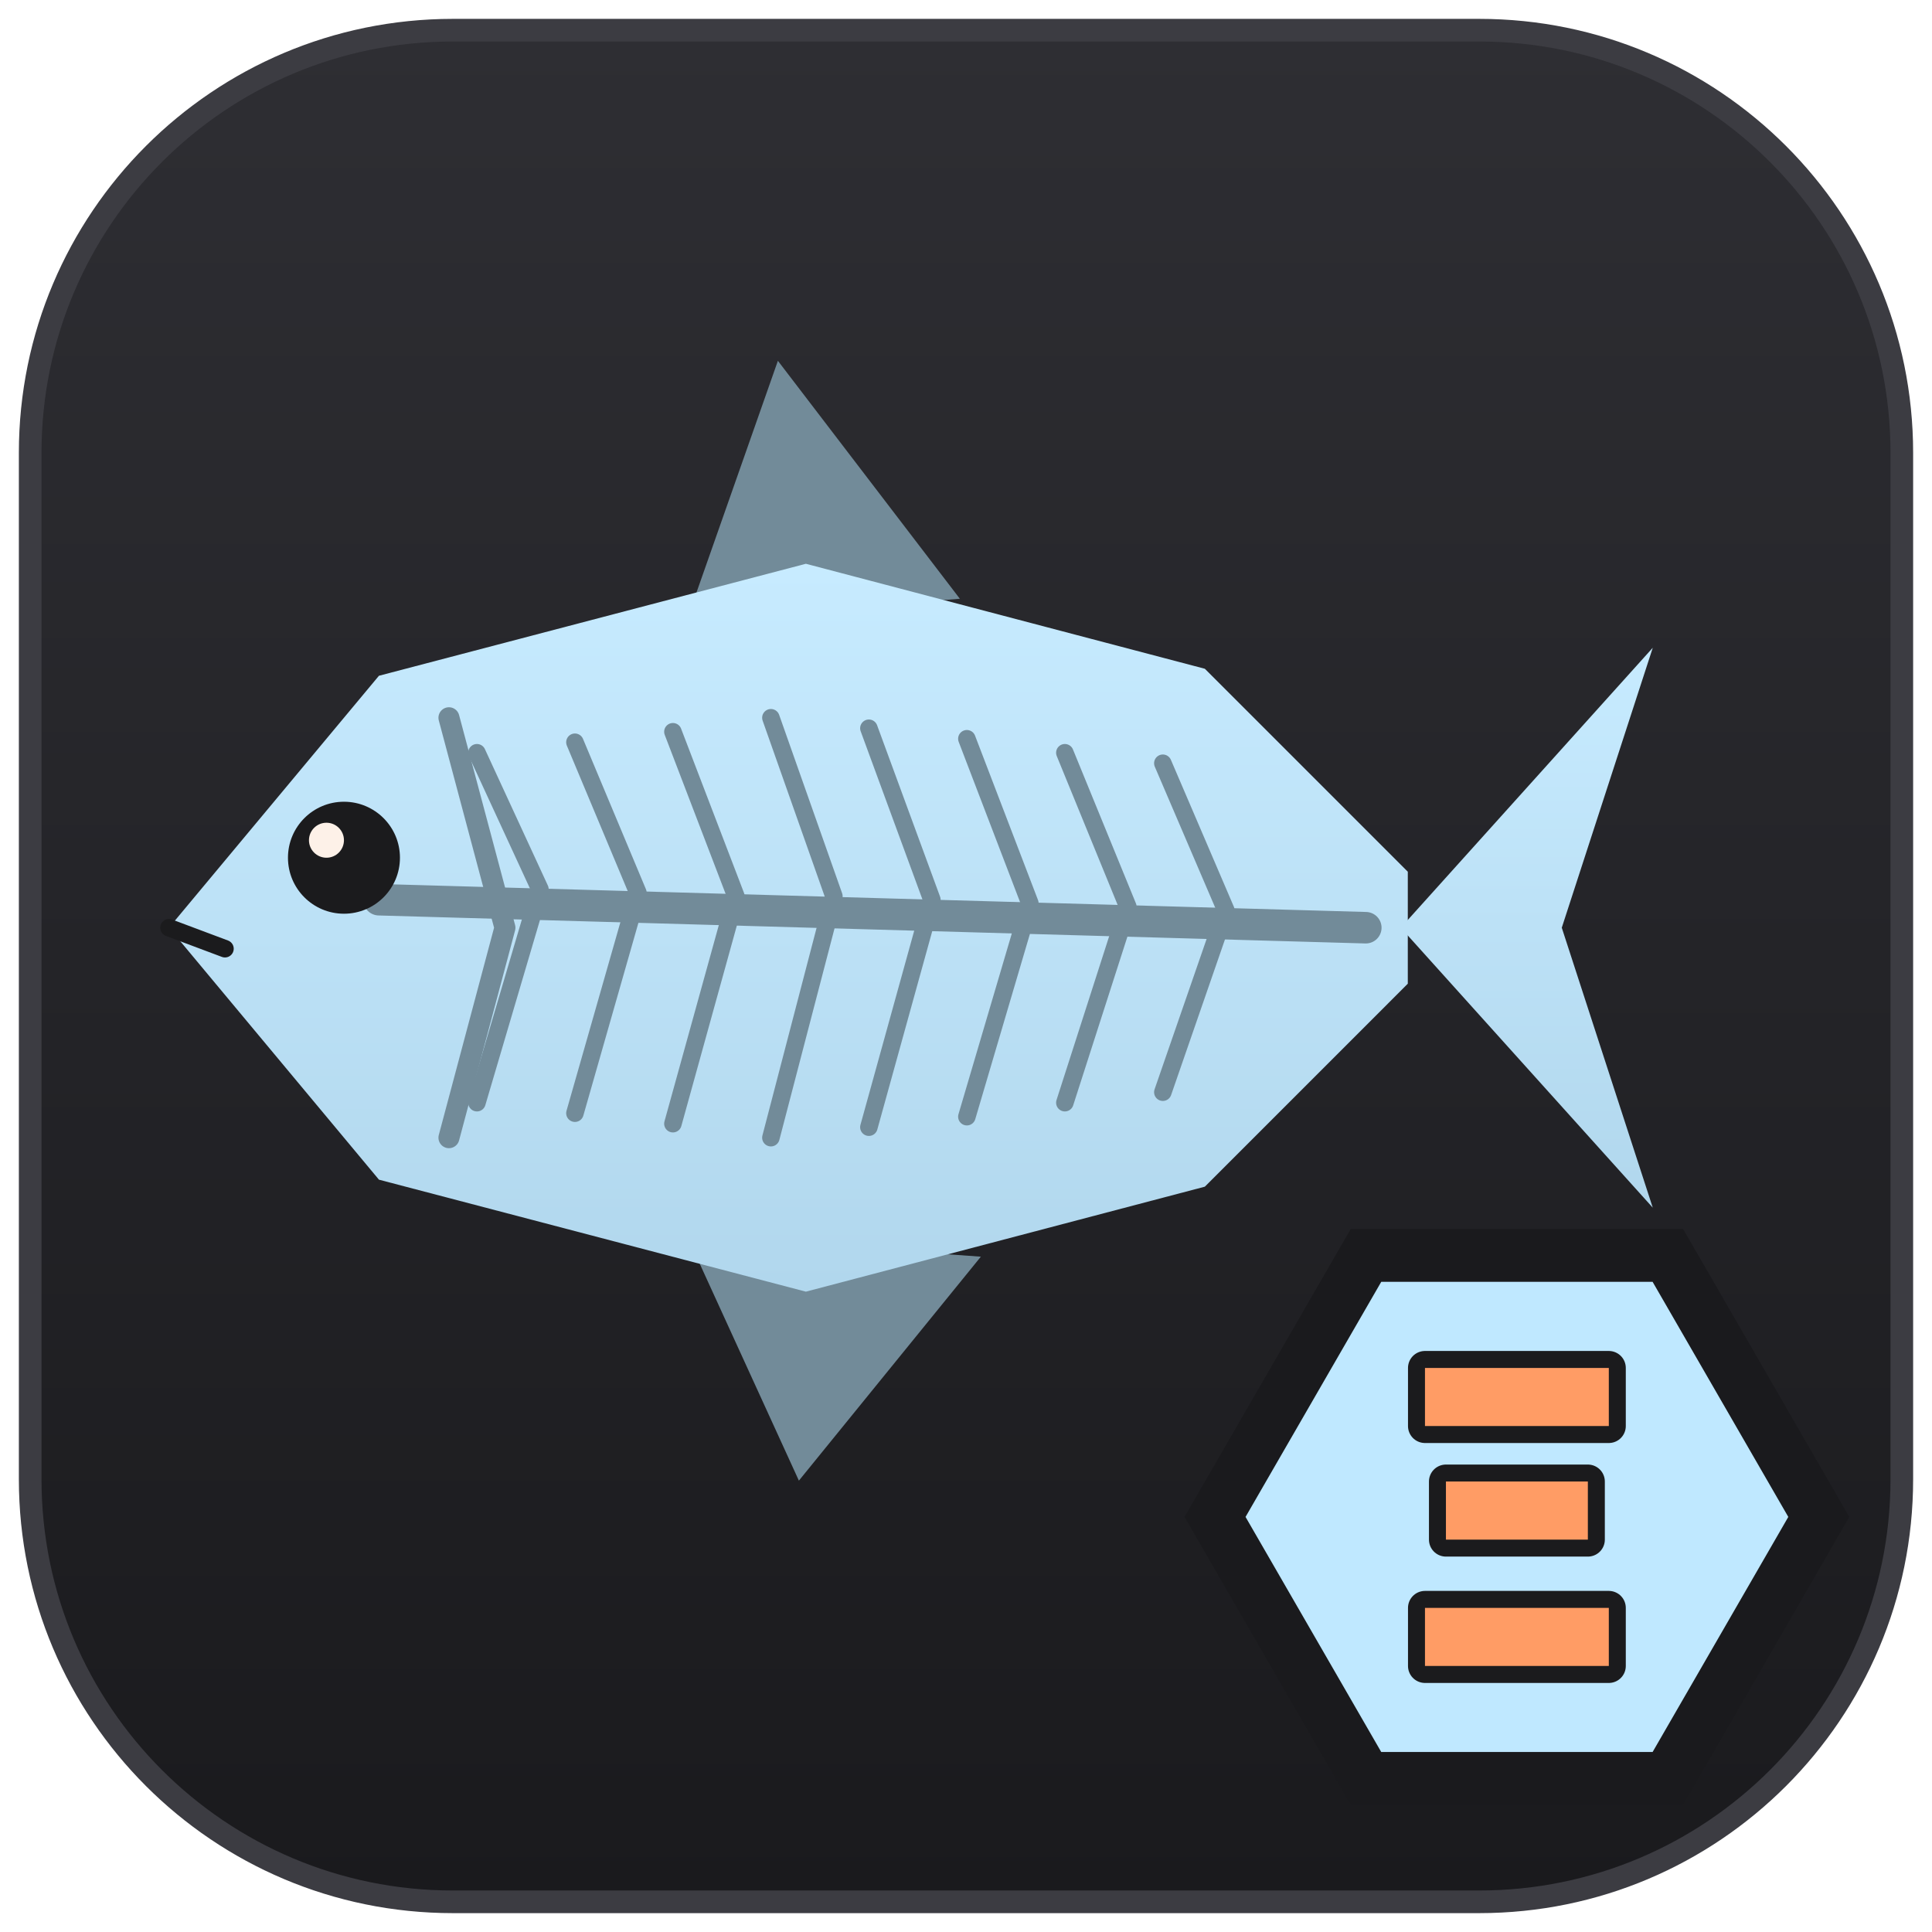
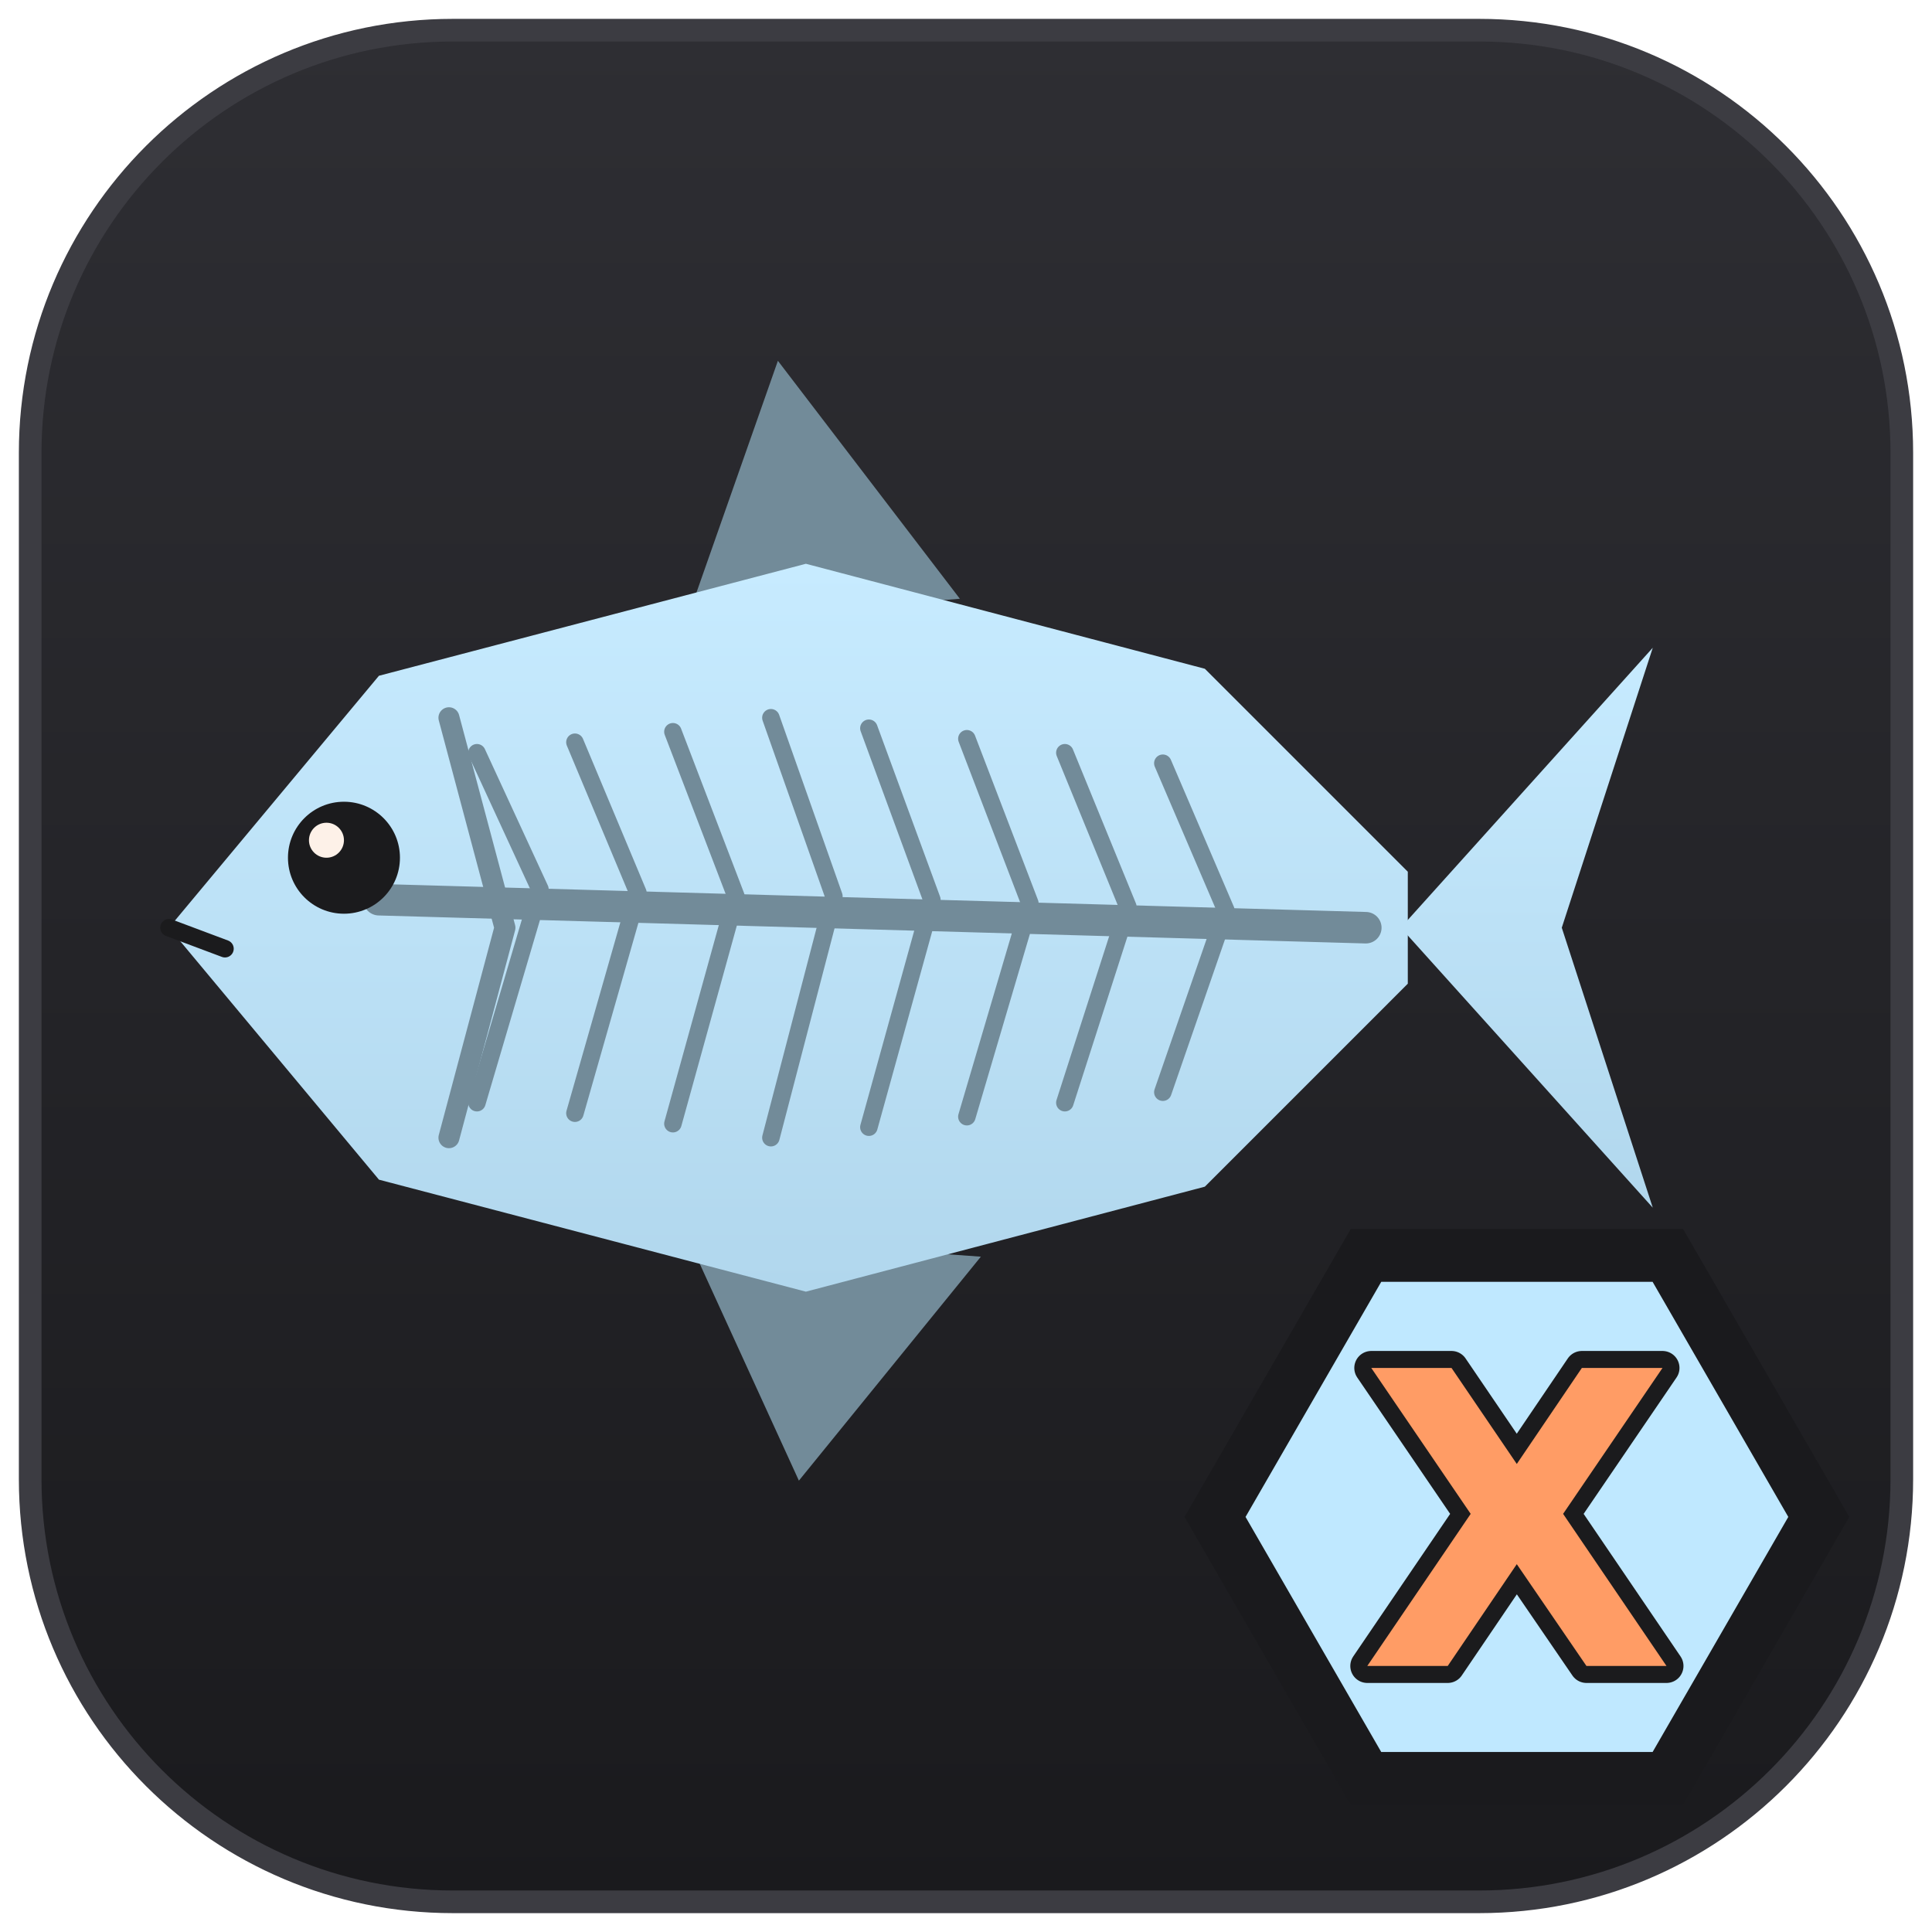
<svg xmlns="http://www.w3.org/2000/svg" viewBox="0 0 512 512" width="512" height="512">
  <defs>
    <linearGradient id="xray-g" x1="0" y1="0" x2="0" y2="1">
      <stop offset="0" stop-color="#2e2e33" />
      <stop offset="1" stop-color="#1a1a1d" />
    </linearGradient>
    <linearGradient id="xray-m" x1="0" y1="0" x2="0" y2="1">
      <stop offset="0" stop-color="#c7ebff" />
      <stop offset="1" stop-color="#b1d7ed" />
    </linearGradient>
    <clipPath id="xray-tile">
      <rect x="8" y="8" width="496" height="496" rx="112" />
    </clipPath>
  </defs>
  <rect x="8" y="8" width="496" height="496" rx="112" fill="url(#xray-g)" />
  <g clip-path="url(#xray-tile)">
    <g transform="translate(240.0,244.0) scale(0.9274) translate(-270.5,-254.0)">
      <g transform="translate(512,0) scale(-1,1)">
        <path d="M100,256 L28,176 L54,256 L28,336 Z" fill="url(#xray-m)" />
        <path d="M226,162 L278,94 L304,168 Z" fill="#728b99" />
        <path d="M220,350 L272,414 L304,344 Z" fill="#728b99" />
        <path d="M452,256 L392,184 L270,152 L156,182 L98,240 L98,272 L156,330 L270,360 L392,328 Z" fill="url(#xray-m)" />
        <path d="M110,256 L392,248" fill="none" stroke="#728b99" stroke-width="9" stroke-linecap="round" stroke-linejoin="round" />
        <path d="M150,251 L168,209 M150,251 L168,303" fill="none" stroke="#728b99" stroke-width="5" stroke-linecap="round" stroke-linejoin="round" />
        <path d="M178,250 L196,206 M178,250 L196,306" fill="none" stroke="#728b99" stroke-width="5" stroke-linecap="round" stroke-linejoin="round" />
        <path d="M206,249 L224,202 M206,249 L224,310" fill="none" stroke="#728b99" stroke-width="5" stroke-linecap="round" stroke-linejoin="round" />
        <path d="M234,248 L252,199 M234,248 L252,313" fill="none" stroke="#728b99" stroke-width="5" stroke-linecap="round" stroke-linejoin="round" />
        <path d="M262,247 L280,196 M262,247 L280,316" fill="none" stroke="#728b99" stroke-width="5" stroke-linecap="round" stroke-linejoin="round" />
        <path d="M290,247 L308,200 M290,247 L308,312" fill="none" stroke="#728b99" stroke-width="5" stroke-linecap="round" stroke-linejoin="round" />
        <path d="M318,246 L336,203 M318,246 L336,309" fill="none" stroke="#728b99" stroke-width="5" stroke-linecap="round" stroke-linejoin="round" />
        <path d="M346,245 L364,206 M346,245 L364,306" fill="none" stroke="#728b99" stroke-width="5" stroke-linecap="round" stroke-linejoin="round" />
        <path d="M372,196 L356,256 L372,316" fill="none" stroke="#728b99" stroke-width="6" stroke-linecap="round" stroke-linejoin="round" />
        <path d="M452,256 L436,262" fill="none" stroke="#1b1b1d" stroke-width="5" stroke-linecap="round" stroke-linejoin="round" />
        <circle cx="402" cy="236" r="16" fill="#1b1b1d" />
        <circle cx="407" cy="231" r="5" fill="#fdf1e8" />
      </g>
    </g>
    <path d="M482.0,402.0 L442.0,471.3 L362.0,471.3 L322.0,402.0 L362.0,332.7 L442.0,332.7 Z" fill="#bfe8ff" stroke="#1a1a1d" stroke-width="14" stroke-linejoin="miter" />
-     <path d="M306 924H1017V633H306ZM201 1493H1122V1202H201ZM201 291H1122V0H201Z" transform="translate(367.00,441.50) scale(0.0529,-0.0529)" fill="#ff9c65" stroke="#1b1b1d" stroke-width="170.1" stroke-linejoin="round" paint-order="stroke" />
+     <path d="M1020 762 1538 0H1137L788 510L442 0H39L557 762L59 1493H461L788 1012L1114 1493H1518Z" transform="translate(360.28,441.50) scale(0.0529,-0.0529)" fill="#ff9c65" stroke="#1b1b1d" stroke-width="170.1" stroke-linejoin="round" paint-order="stroke" />
  </g>
  <rect x="8" y="8" width="496" height="496" rx="112" fill="none" stroke="#3c3c42" stroke-width="6" />
</svg>
